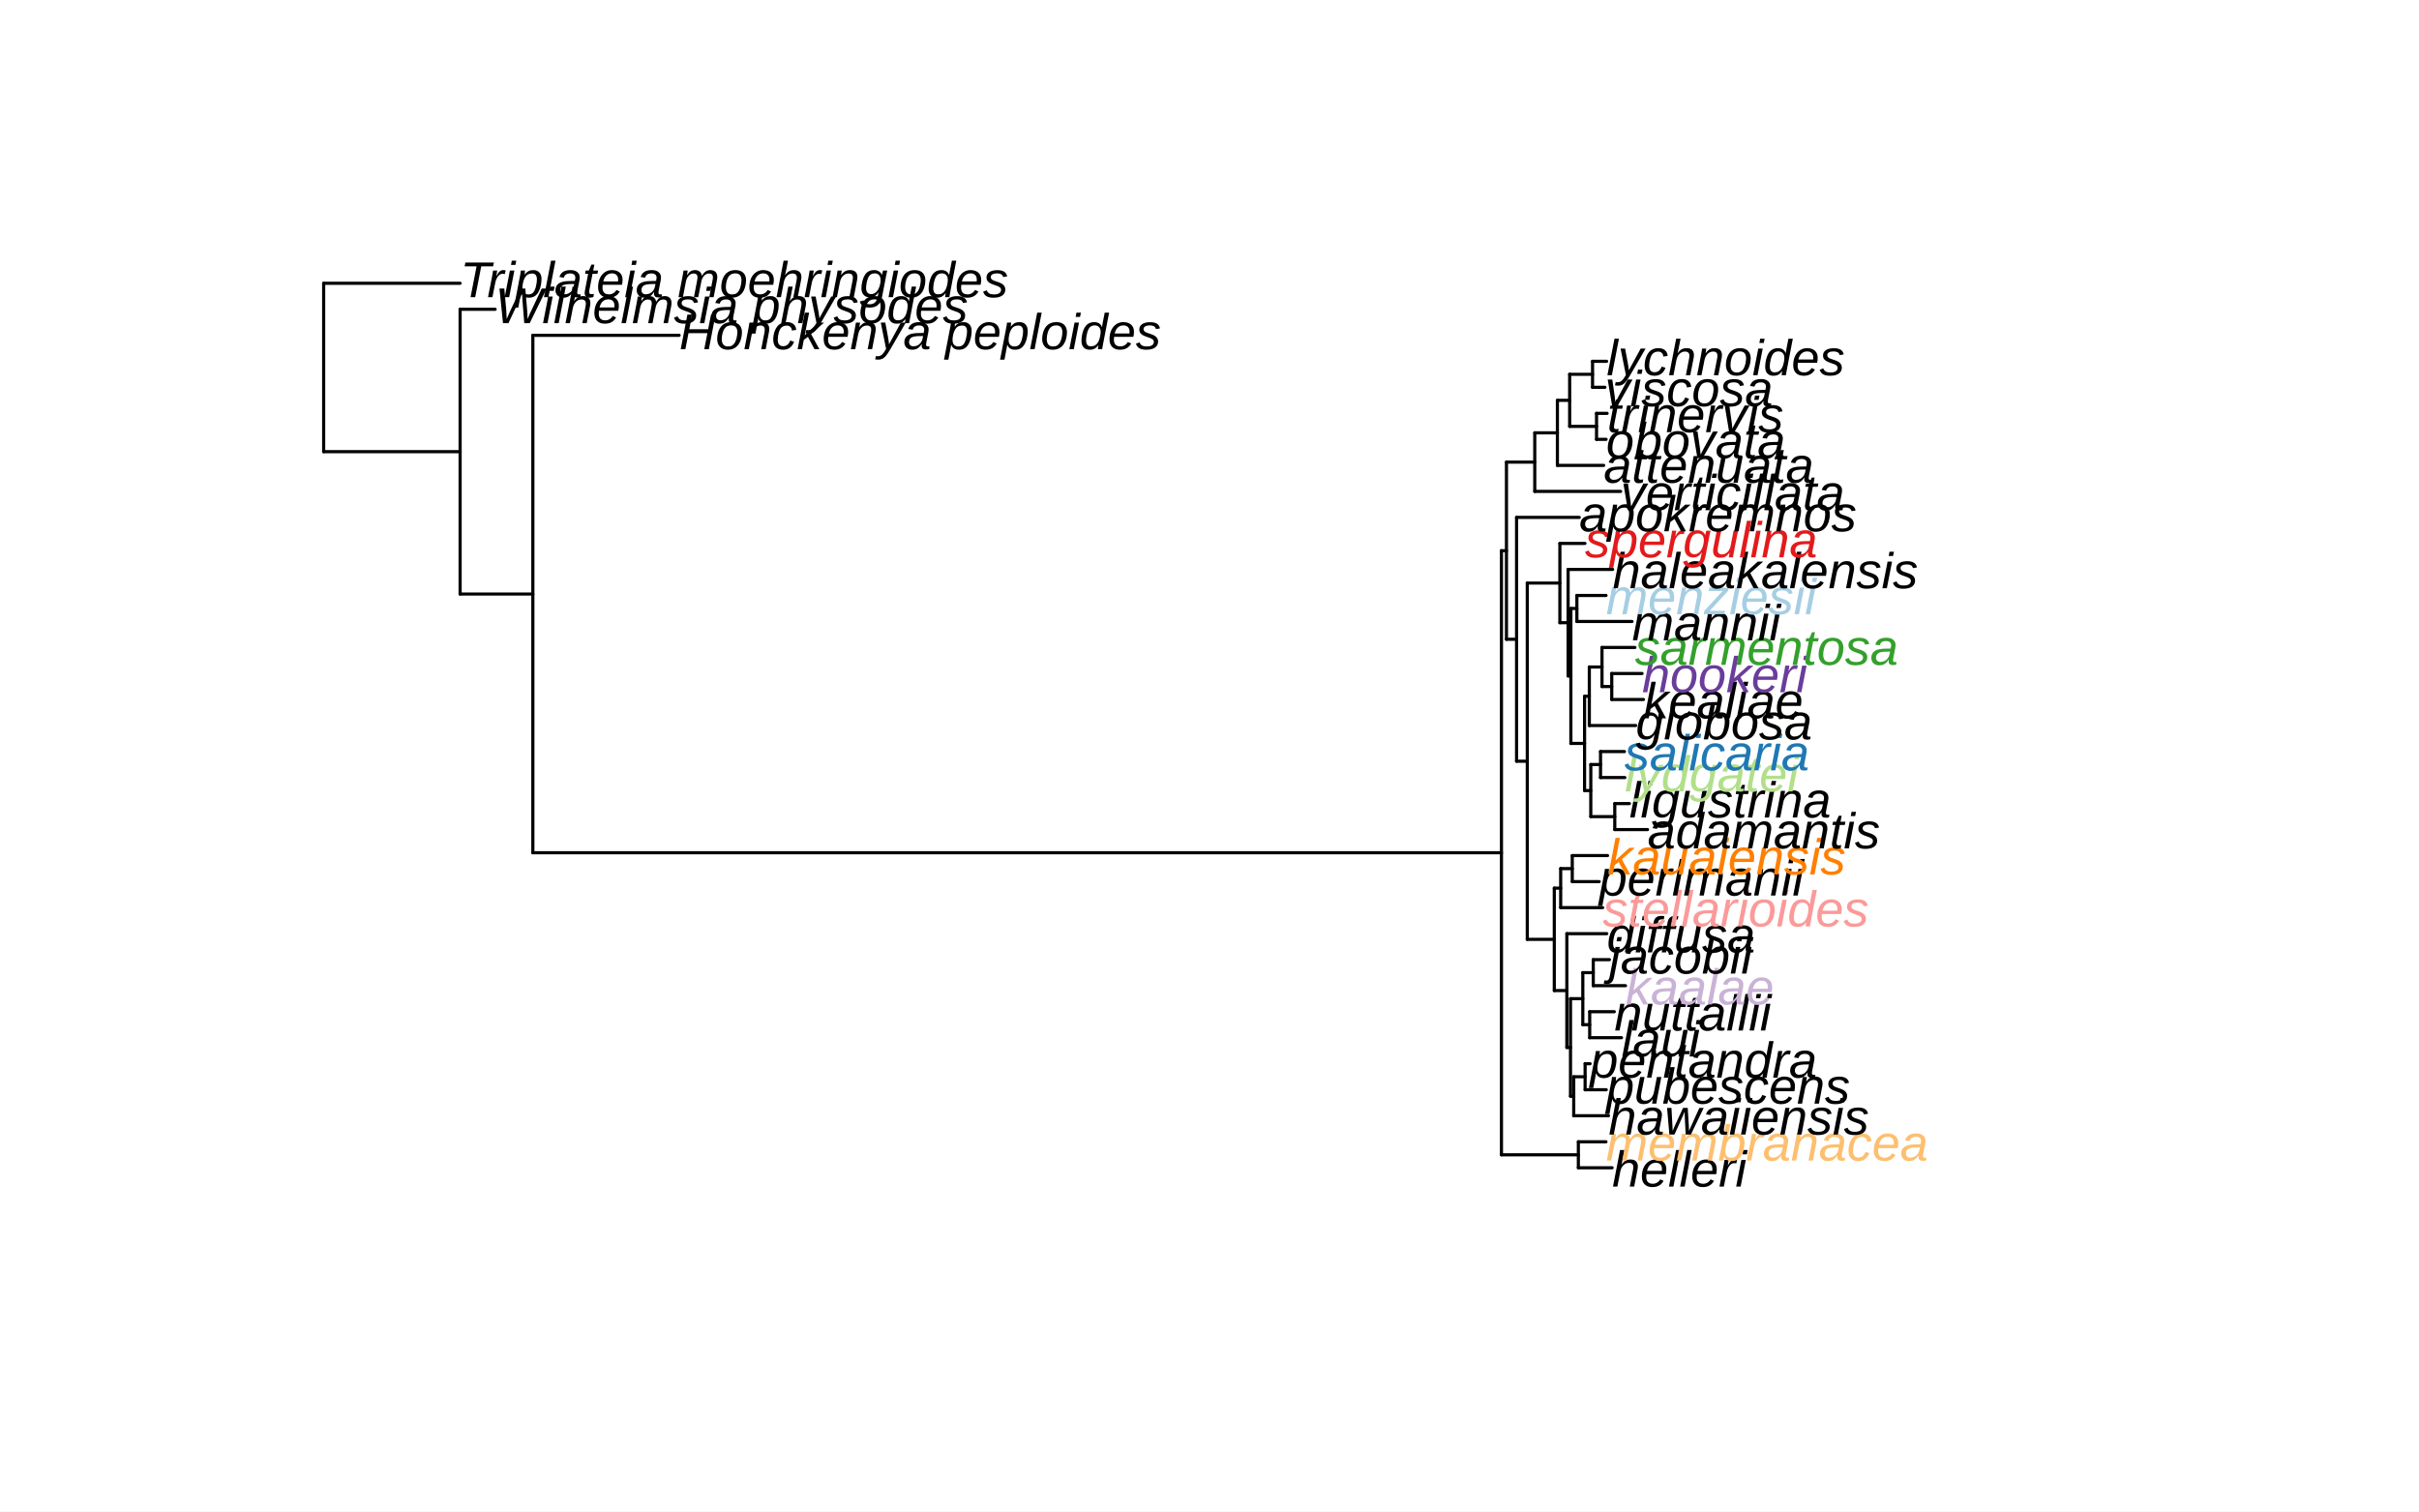
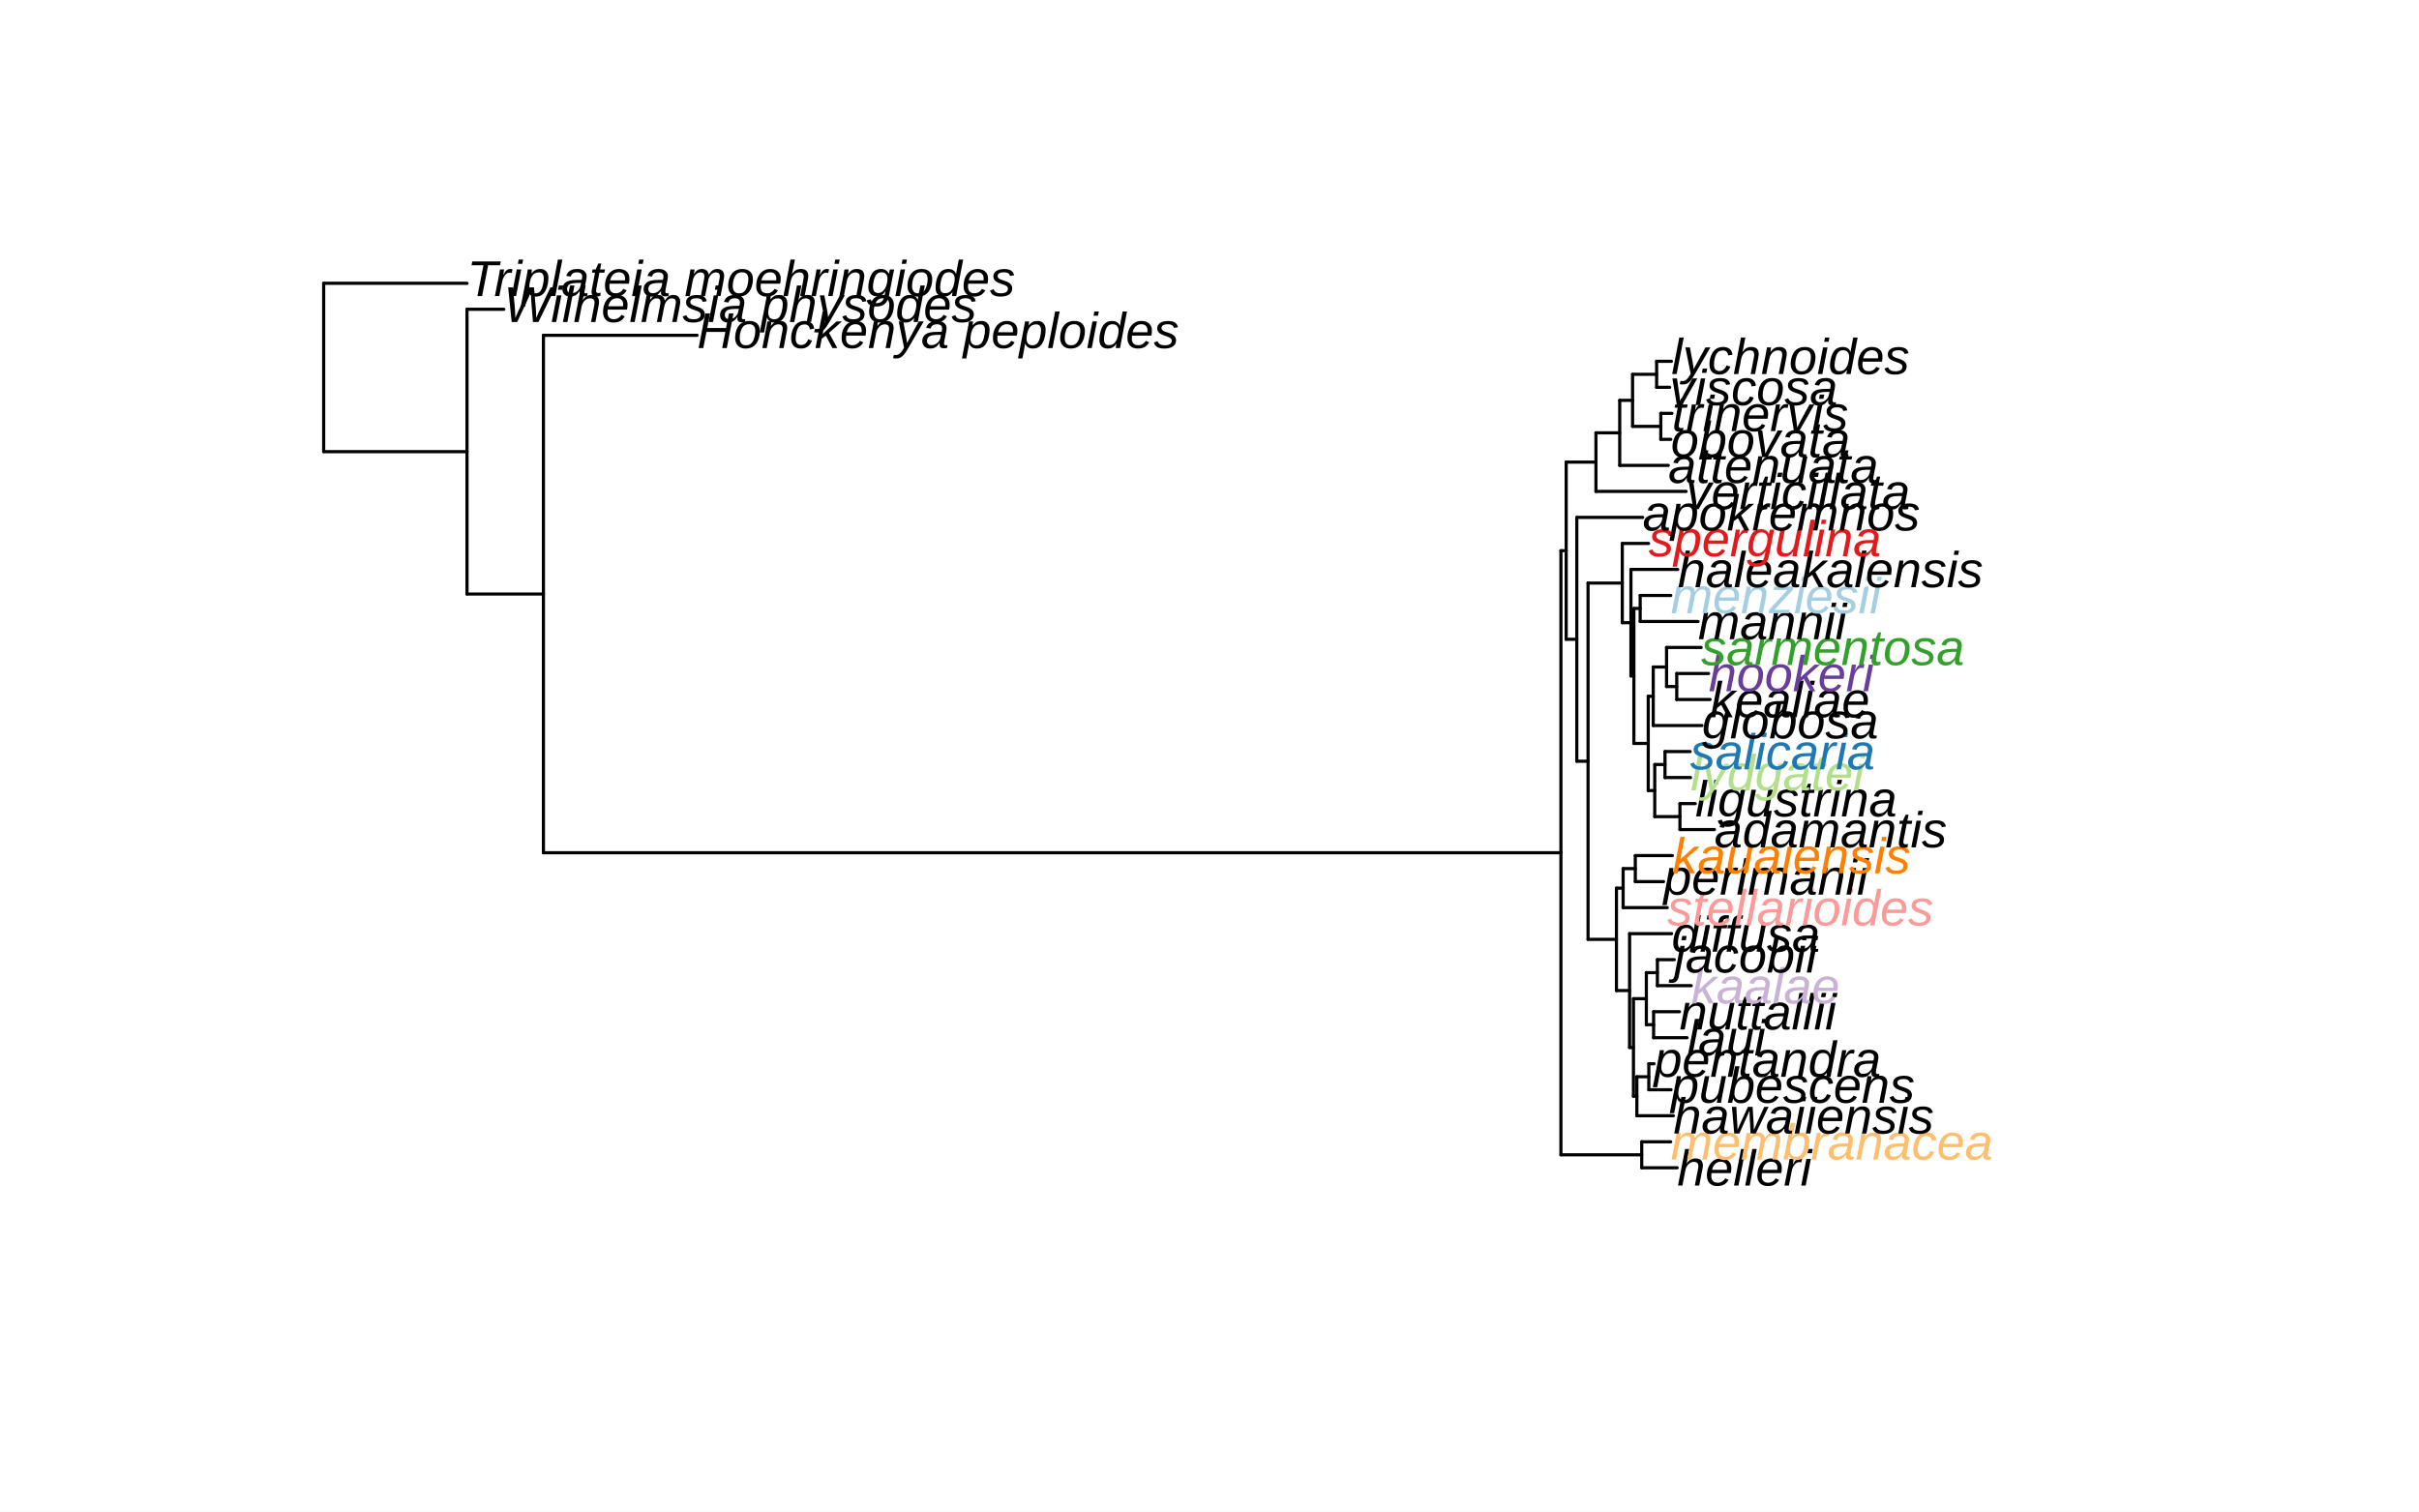
- <svg xmlns="http://www.w3.org/2000/svg" class="svglite" width="576.00pt" height="360.00pt" viewBox="0 0 576.00 360.00">
-   <defs>
-     <style type="text/css">
+ <svg xmlns="http://www.w3.org/2000/svg" width="576.00pt" height="360.00pt" viewBox="0 0 576.00 360.00">
+   <g class="svglite">
+     <defs>
+       <style type="text/css">
    .svglite line, .svglite polyline, .svglite polygon, .svglite path, .svglite rect, .svglite circle {
      fill: none;
      stroke: #000000;
      stroke-linecap: round;
      stroke-linejoin: round;
      stroke-miterlimit: 10.00;
    }
    .svglite text {
      white-space: pre;
    }
+     .svglite g.glyphgroup path {
+       fill: inherit;
+       stroke: none;
+     }
  </style>
-   </defs>
-   <rect width="100%" height="100%" style="stroke: none; fill: #FFFFFF;" />
-   <defs>
-     <clipPath id="cpMC4wMHw1NzYuMDB8MC4wMHwzNjAuMDA=">
-       <rect x="0.00" y="0.00" width="576.00" height="360.00" />
-     </clipPath>
-   </defs>
-   <g clip-path="url(#cpMC4wMHw1NzYuMDB8MC4wMHwzNjAuMDA=)">
+     </defs>
+     <rect width="100%" height="100%" style="stroke: none; fill: #FFFFFF;" />
+     <defs>
+       <clipPath id="cpMC4wMHw1NzYuMDB8MC4wMHwzNjAuMDA=">
+         <rect x="0.00" y="0.00" width="576.00" height="360.00" />
+       </clipPath>
+     </defs>
+     <g clip-path="url(#cpMC4wMHw1NzYuMDB8MC4wMHwzNjAuMDA=)">
</g>
-   <defs>
-     <clipPath id="cpNTkuMDR8NTQ1Ljc2fDU5LjA0fDI4Ni41Ng==">
-       <rect x="59.04" y="59.04" width="486.72" height="227.52" />
-     </clipPath>
-   </defs>
-   <g clip-path="url(#cpNTkuMDR8NTQ1Ljc2fDU5LjA0fDI4Ni41Ng==)">
-     <line x1="77.07" y1="107.57" x2="109.56" y2="107.57" style="stroke-width: 0.75;" />
-     <line x1="109.56" y1="141.48" x2="126.88" y2="141.48" style="stroke-width: 0.75;" />
-     <line x1="126.88" y1="203.10" x2="357.52" y2="203.10" style="stroke-width: 0.75;" />
-     <line x1="357.52" y1="275.04" x2="375.83" y2="275.04" style="stroke-width: 0.75;" />
-     <line x1="375.83" y1="278.13" x2="383.87" y2="278.13" style="stroke-width: 0.75;" />
-     <line x1="375.83" y1="271.94" x2="382.41" y2="271.94" style="stroke-width: 0.75;" />
-     <line x1="357.52" y1="131.16" x2="358.71" y2="131.16" style="stroke-width: 0.75;" />
-     <line x1="358.71" y1="152.26" x2="361.12" y2="152.26" style="stroke-width: 0.75;" />
-     <line x1="361.12" y1="181.30" x2="363.67" y2="181.30" style="stroke-width: 0.75;" />
-     <line x1="363.67" y1="223.72" x2="370.10" y2="223.72" style="stroke-width: 0.75;" />
-     <line x1="370.10" y1="235.92" x2="373.09" y2="235.92" style="stroke-width: 0.75;" />
-     <line x1="373.09" y1="249.48" x2="373.96" y2="249.48" style="stroke-width: 0.75;" />
-     <line x1="373.96" y1="261.09" x2="374.73" y2="261.09" style="stroke-width: 0.75;" />
-     <line x1="374.73" y1="265.74" x2="383.01" y2="265.74" style="stroke-width: 0.75;" />
-     <line x1="374.73" y1="256.45" x2="377.44" y2="256.45" style="stroke-width: 0.75;" />
-     <line x1="377.44" y1="259.55" x2="382.48" y2="259.55" style="stroke-width: 0.75;" />
-     <line x1="377.44" y1="253.35" x2="378.63" y2="253.35" style="stroke-width: 0.75;" />
-     <line x1="373.96" y1="237.86" x2="376.89" y2="237.86" style="stroke-width: 0.75;" />
-     <line x1="376.89" y1="244.05" x2="378.53" y2="244.05" style="stroke-width: 0.75;" />
-     <line x1="378.53" y1="247.15" x2="386.11" y2="247.15" style="stroke-width: 0.75;" />
-     <line x1="378.53" y1="240.96" x2="384.39" y2="240.96" style="stroke-width: 0.75;" />
-     <line x1="376.89" y1="231.66" x2="379.38" y2="231.66" style="stroke-width: 0.75;" />
-     <line x1="379.38" y1="234.76" x2="387.06" y2="234.76" style="stroke-width: 0.75;" />
-     <line x1="379.38" y1="228.56" x2="383.23" y2="228.56" style="stroke-width: 0.75;" />
-     <line x1="373.09" y1="222.37" x2="382.60" y2="222.37" style="stroke-width: 0.75;" />
-     <line x1="370.10" y1="211.53" x2="371.62" y2="211.53" style="stroke-width: 0.75;" />
-     <line x1="371.62" y1="216.17" x2="381.62" y2="216.17" style="stroke-width: 0.75;" />
-     <line x1="371.62" y1="206.88" x2="374.38" y2="206.88" style="stroke-width: 0.75;" />
-     <line x1="374.38" y1="209.98" x2="380.79" y2="209.98" style="stroke-width: 0.75;" />
-     <line x1="374.38" y1="203.78" x2="382.79" y2="203.78" style="stroke-width: 0.75;" />
-     <line x1="363.67" y1="138.87" x2="371.43" y2="138.87" style="stroke-width: 0.75;" />
-     <line x1="371.43" y1="148.31" x2="373.39" y2="148.31" style="stroke-width: 0.75;" />
-     <line x1="373.39" y1="160.99" x2="374.05" y2="160.99" style="stroke-width: 0.75;" />
-     <line x1="374.05" y1="177.06" x2="377.31" y2="177.06" style="stroke-width: 0.75;" />
-     <line x1="377.31" y1="188.29" x2="378.79" y2="188.29" style="stroke-width: 0.75;" />
-     <line x1="378.79" y1="194.49" x2="384.50" y2="194.49" style="stroke-width: 0.75;" />
-     <line x1="384.50" y1="197.58" x2="392.31" y2="197.58" style="stroke-width: 0.75;" />
-     <line x1="384.50" y1="191.39" x2="387.98" y2="191.39" style="stroke-width: 0.75;" />
-     <line x1="378.79" y1="182.09" x2="381.11" y2="182.09" style="stroke-width: 0.75;" />
-     <line x1="381.11" y1="185.19" x2="386.90" y2="185.19" style="stroke-width: 0.75;" />
-     <line x1="381.11" y1="179.00" x2="386.81" y2="179.00" style="stroke-width: 0.75;" />
-     <line x1="377.31" y1="165.83" x2="378.44" y2="165.83" style="stroke-width: 0.75;" />
-     <line x1="378.44" y1="172.80" x2="389.49" y2="172.80" style="stroke-width: 0.75;" />
-     <line x1="378.44" y1="158.86" x2="381.46" y2="158.86" style="stroke-width: 0.75;" />
-     <line x1="381.46" y1="163.51" x2="383.78" y2="163.51" style="stroke-width: 0.75;" />
-     <line x1="383.78" y1="166.60" x2="391.34" y2="166.60" style="stroke-width: 0.75;" />
-     <line x1="383.78" y1="160.41" x2="391.00" y2="160.41" style="stroke-width: 0.75;" />
-     <line x1="381.46" y1="154.21" x2="389.30" y2="154.21" style="stroke-width: 0.75;" />
-     <line x1="374.05" y1="144.92" x2="375.48" y2="144.92" style="stroke-width: 0.75;" />
-     <line x1="375.48" y1="148.02" x2="388.61" y2="148.02" style="stroke-width: 0.75;" />
-     <line x1="375.48" y1="141.82" x2="382.42" y2="141.82" style="stroke-width: 0.75;" />
-     <line x1="373.39" y1="135.62" x2="383.99" y2="135.62" style="stroke-width: 0.75;" />
-     <line x1="371.43" y1="129.43" x2="377.40" y2="129.43" style="stroke-width: 0.75;" />
-     <line x1="361.12" y1="123.23" x2="376.05" y2="123.23" style="stroke-width: 0.75;" />
-     <line x1="358.71" y1="110.06" x2="365.45" y2="110.06" style="stroke-width: 0.75;" />
-     <line x1="365.45" y1="117.04" x2="385.90" y2="117.04" style="stroke-width: 0.75;" />
-     <line x1="365.45" y1="103.09" x2="370.84" y2="103.09" style="stroke-width: 0.75;" />
-     <line x1="370.84" y1="110.84" x2="381.86" y2="110.84" style="stroke-width: 0.75;" />
-     <line x1="370.84" y1="95.35" x2="373.76" y2="95.35" style="stroke-width: 0.75;" />
-     <line x1="373.76" y1="101.55" x2="380.16" y2="101.55" style="stroke-width: 0.75;" />
-     <line x1="380.16" y1="104.64" x2="382.44" y2="104.64" style="stroke-width: 0.75;" />
-     <line x1="380.16" y1="98.45" x2="382.68" y2="98.45" style="stroke-width: 0.75;" />
-     <line x1="373.76" y1="89.15" x2="379.21" y2="89.15" style="stroke-width: 0.75;" />
-     <line x1="379.21" y1="92.25" x2="382.16" y2="92.25" style="stroke-width: 0.75;" />
-     <line x1="379.21" y1="86.05" x2="382.56" y2="86.05" style="stroke-width: 0.75;" />
-     <line x1="126.88" y1="79.86" x2="161.71" y2="79.86" style="stroke-width: 0.75;" />
-     <line x1="109.56" y1="73.66" x2="117.90" y2="73.66" style="stroke-width: 0.75;" />
-     <line x1="77.07" y1="67.47" x2="109.56" y2="67.47" style="stroke-width: 0.75;" />
-     <line x1="77.07" y1="107.57" x2="77.07" y2="67.47" style="stroke-width: 0.75;" />
-     <line x1="109.56" y1="141.48" x2="109.56" y2="73.66" style="stroke-width: 0.75;" />
-     <line x1="126.88" y1="203.10" x2="126.88" y2="79.86" style="stroke-width: 0.75;" />
-     <line x1="357.52" y1="275.04" x2="357.52" y2="131.16" style="stroke-width: 0.75;" />
-     <line x1="375.83" y1="278.13" x2="375.83" y2="271.94" style="stroke-width: 0.75;" />
-     <line x1="358.71" y1="152.26" x2="358.71" y2="110.06" style="stroke-width: 0.75;" />
-     <line x1="361.12" y1="181.30" x2="361.12" y2="123.23" style="stroke-width: 0.75;" />
-     <line x1="363.67" y1="223.72" x2="363.67" y2="138.87" style="stroke-width: 0.75;" />
-     <line x1="370.10" y1="235.92" x2="370.10" y2="211.53" style="stroke-width: 0.75;" />
-     <line x1="373.09" y1="249.48" x2="373.09" y2="222.37" style="stroke-width: 0.75;" />
-     <line x1="373.96" y1="261.09" x2="373.96" y2="237.86" style="stroke-width: 0.75;" />
-     <line x1="374.73" y1="265.74" x2="374.73" y2="256.45" style="stroke-width: 0.75;" />
-     <line x1="377.44" y1="259.55" x2="377.44" y2="253.35" style="stroke-width: 0.75;" />
-     <line x1="376.89" y1="244.05" x2="376.89" y2="231.66" style="stroke-width: 0.75;" />
-     <line x1="378.53" y1="247.15" x2="378.53" y2="240.96" style="stroke-width: 0.75;" />
-     <line x1="379.38" y1="234.76" x2="379.38" y2="228.56" style="stroke-width: 0.75;" />
-     <line x1="371.62" y1="216.17" x2="371.62" y2="206.88" style="stroke-width: 0.75;" />
-     <line x1="374.38" y1="209.98" x2="374.38" y2="203.78" style="stroke-width: 0.75;" />
-     <line x1="371.43" y1="148.31" x2="371.43" y2="129.43" style="stroke-width: 0.75;" />
-     <line x1="373.39" y1="160.99" x2="373.39" y2="135.62" style="stroke-width: 0.75;" />
-     <line x1="374.05" y1="177.06" x2="374.05" y2="144.92" style="stroke-width: 0.75;" />
-     <line x1="377.31" y1="188.29" x2="377.31" y2="165.83" style="stroke-width: 0.75;" />
-     <line x1="378.79" y1="194.49" x2="378.79" y2="182.09" style="stroke-width: 0.75;" />
-     <line x1="384.50" y1="197.58" x2="384.50" y2="191.39" style="stroke-width: 0.75;" />
-     <line x1="381.11" y1="185.19" x2="381.11" y2="179.00" style="stroke-width: 0.75;" />
-     <line x1="378.44" y1="172.80" x2="378.44" y2="158.86" style="stroke-width: 0.75;" />
-     <line x1="381.46" y1="163.51" x2="381.46" y2="154.21" style="stroke-width: 0.75;" />
-     <line x1="383.78" y1="166.60" x2="383.78" y2="160.41" style="stroke-width: 0.75;" />
-     <line x1="375.48" y1="148.02" x2="375.48" y2="141.82" style="stroke-width: 0.75;" />
-     <line x1="365.45" y1="117.04" x2="365.45" y2="103.09" style="stroke-width: 0.75;" />
-     <line x1="370.84" y1="110.84" x2="370.84" y2="95.35" style="stroke-width: 0.75;" />
-     <line x1="373.76" y1="101.55" x2="373.76" y2="89.15" style="stroke-width: 0.75;" />
-     <line x1="380.16" y1="104.64" x2="380.16" y2="98.45" style="stroke-width: 0.75;" />
-     <line x1="379.21" y1="92.25" x2="379.21" y2="86.05" style="stroke-width: 0.75;" />
-     <text x="383.87" y="282.61" style="font-size: 12.00px; font-style: italic; font-family: &quot;Arial&quot;;">helleri</text>
-     <text x="382.41" y="276.41" style="font-size: 12.00px; font-style: italic;fill: #FDBF6F; font-family: &quot;Arial&quot;;">membranacea</text>
-     <text x="383.01" y="270.22" style="font-size: 12.00px; font-style: italic; font-family: &quot;Arial&quot;;">hawaiiensis</text>
-     <text x="382.48" y="262.86" style="font-size: 12.00px; font-style: italic; font-family: &quot;Arial&quot;;">pubescens</text>
-     <text x="378.63" y="256.66" style="font-size: 12.00px; font-style: italic; font-family: &quot;Arial&quot;;">pentandra</text>
-     <text x="386.11" y="251.63" style="font-size: 12.00px; font-style: italic; font-family: &quot;Arial&quot;;">laui</text>
-     <text x="384.39" y="245.43" style="font-size: 12.00px; font-style: italic; font-family: &quot;Arial&quot;;">nuttallii</text>
-     <text x="387.06" y="239.24" style="font-size: 12.00px; font-style: italic;fill: #CAB2D6; font-family: &quot;Arial&quot;;">kaalae</text>
-     <text x="383.23" y="231.88" style="font-size: 12.00px; font-style: italic; font-family: &quot;Arial&quot;;">jacobii</text>
-     <text x="382.60" y="226.84" style="font-size: 12.00px; font-style: italic; font-family: &quot;Arial&quot;;">diffusa</text>
-     <text x="381.62" y="220.65" style="font-size: 12.00px; font-style: italic;fill: #FB9A99; font-family: &quot;Arial&quot;;">stellarioides</text>
-     <text x="380.79" y="213.29" style="font-size: 12.00px; font-style: italic; font-family: &quot;Arial&quot;;">perlmanii</text>
-     <text x="382.79" y="208.26" style="font-size: 12.00px; font-style: italic;fill: #FF7F00; font-family: &quot;Arial&quot;;">kauaiensis</text>
-     <text x="392.31" y="202.06" style="font-size: 12.00px; font-style: italic; font-family: &quot;Arial&quot;;">adamantis</text>
-     <text x="387.98" y="194.70" style="font-size: 12.00px; font-style: italic; font-family: &quot;Arial&quot;;">ligustrina</text>
-     <text x="386.90" y="188.50" style="font-size: 12.00px; font-style: italic;fill: #B2DF8A; font-family: &quot;Arial&quot;;">lydgatei</text>
-     <text x="386.81" y="183.47" style="font-size: 12.00px; font-style: italic;fill: #1F78B4; font-family: &quot;Arial&quot;;">salicaria</text>
-     <text x="389.49" y="176.11" style="font-size: 12.00px; font-style: italic; font-family: &quot;Arial&quot;;">globosa</text>
-     <text x="391.34" y="171.08" style="font-size: 12.00px; font-style: italic; font-family: &quot;Arial&quot;;">kealiae</text>
-     <text x="391.00" y="164.88" style="font-size: 12.00px; font-style: italic;fill: #6A3D9A; font-family: &quot;Arial&quot;;">hookeri</text>
-     <text x="389.30" y="158.34" style="font-size: 12.00px; font-style: italic;fill: #33A02C; font-family: &quot;Arial&quot;;">sarmentosa</text>
-     <text x="388.61" y="152.49" style="font-size: 12.00px; font-style: italic; font-family: &quot;Arial&quot;;">mannii</text>
-     <text x="382.42" y="146.29" style="font-size: 12.00px; font-style: italic;fill: #A6CEE3; font-family: &quot;Arial&quot;;">menziesii</text>
-     <text x="383.99" y="140.10" style="font-size: 12.00px; font-style: italic; font-family: &quot;Arial&quot;;">haleakalensis</text>
-     <text x="377.40" y="132.74" style="font-size: 12.00px; font-style: italic;fill: #E31A1C; font-family: &quot;Arial&quot;;">spergulina</text>
-     <text x="376.05" y="126.54" style="font-size: 12.00px; font-style: italic; font-family: &quot;Arial&quot;;">apokremnos</text>
-     <text x="385.90" y="121.51" style="font-size: 12.00px; font-style: italic; font-family: &quot;Arial&quot;;">verticillata</text>
-     <text x="381.86" y="114.97" style="font-size: 12.00px; font-style: italic; font-family: &quot;Arial&quot;;">attenuata</text>
-     <text x="382.44" y="109.12" style="font-size: 12.00px; font-style: italic; font-family: &quot;Arial&quot;;">obovata</text>
-     <text x="382.68" y="102.92" style="font-size: 12.00px; font-style: italic; font-family: &quot;Arial&quot;;">trinervis</text>
-     <text x="382.16" y="96.73" style="font-size: 12.00px; font-style: italic; font-family: &quot;Arial&quot;;">viscosa</text>
-     <text x="382.56" y="89.37" style="font-size: 12.00px; font-style: italic; font-family: &quot;Arial&quot;;">lychnoides</text>
-     <text x="161.71" y="83.17" style="font-size: 12.00px; font-style: italic; font-family: &quot;Arial&quot;;">Honckenya peploides</text>
-     <text x="117.90" y="76.97" style="font-size: 12.00px; font-style: italic; font-family: &quot;Arial&quot;;">Wilhelmsia physodes</text>
-     <text x="109.56" y="70.78" style="font-size: 12.00px; font-style: italic; font-family: &quot;Arial&quot;;">Triplateia moehringiodes</text>
+     <defs>
+       <clipPath id="cpNTkuMDR8NTQ1Ljc2fDU5LjA0fDI4Ni41Ng==">
+         <rect x="59.04" y="59.04" width="486.72" height="227.52" />
+       </clipPath>
+     </defs>
+     <g clip-path="url(#cpNTkuMDR8NTQ1Ljc2fDU5LjA0fDI4Ni41Ng==)">
+       <line x1="77.07" y1="107.57" x2="111.20" y2="107.57" style="stroke-width: 0.75;" />
+       <line x1="111.20" y1="141.48" x2="129.40" y2="141.48" style="stroke-width: 0.75;" />
+       <line x1="129.40" y1="203.10" x2="371.68" y2="203.10" style="stroke-width: 0.75;" />
+       <line x1="371.68" y1="275.04" x2="390.92" y2="275.04" style="stroke-width: 0.75;" />
+       <line x1="390.92" y1="278.13" x2="399.36" y2="278.13" style="stroke-width: 0.75;" />
+       <line x1="390.92" y1="271.94" x2="397.83" y2="271.94" style="stroke-width: 0.75;" />
+       <line x1="371.68" y1="131.16" x2="372.93" y2="131.16" style="stroke-width: 0.75;" />
+       <line x1="372.93" y1="152.26" x2="375.46" y2="152.26" style="stroke-width: 0.75;" />
+       <line x1="375.46" y1="181.30" x2="378.14" y2="181.30" style="stroke-width: 0.75;" />
+       <line x1="378.14" y1="223.72" x2="384.90" y2="223.72" style="stroke-width: 0.75;" />
+       <line x1="384.90" y1="235.92" x2="388.03" y2="235.92" style="stroke-width: 0.75;" />
+       <line x1="388.03" y1="249.48" x2="388.95" y2="249.48" style="stroke-width: 0.75;" />
+       <line x1="388.95" y1="261.09" x2="389.76" y2="261.09" style="stroke-width: 0.75;" />
+       <line x1="389.76" y1="265.74" x2="398.46" y2="265.74" style="stroke-width: 0.75;" />
+       <line x1="389.76" y1="256.45" x2="392.61" y2="256.45" style="stroke-width: 0.75;" />
+       <line x1="392.61" y1="259.55" x2="397.90" y2="259.55" style="stroke-width: 0.75;" />
+       <line x1="392.61" y1="253.35" x2="393.86" y2="253.35" style="stroke-width: 0.75;" />
+       <line x1="388.95" y1="237.86" x2="392.02" y2="237.86" style="stroke-width: 0.75;" />
+       <line x1="392.02" y1="244.05" x2="393.75" y2="244.05" style="stroke-width: 0.75;" />
+       <line x1="393.75" y1="247.15" x2="401.71" y2="247.15" style="stroke-width: 0.75;" />
+       <line x1="393.75" y1="240.96" x2="399.90" y2="240.96" style="stroke-width: 0.75;" />
+       <line x1="392.02" y1="231.66" x2="394.65" y2="231.66" style="stroke-width: 0.75;" />
+       <line x1="394.65" y1="234.76" x2="402.71" y2="234.76" style="stroke-width: 0.75;" />
+       <line x1="394.65" y1="228.56" x2="398.68" y2="228.56" style="stroke-width: 0.75;" />
+       <line x1="388.03" y1="222.37" x2="398.03" y2="222.37" style="stroke-width: 0.75;" />
+       <line x1="384.90" y1="211.53" x2="386.49" y2="211.53" style="stroke-width: 0.75;" />
+       <line x1="386.49" y1="216.17" x2="397.00" y2="216.17" style="stroke-width: 0.75;" />
+       <line x1="386.49" y1="206.88" x2="389.39" y2="206.88" style="stroke-width: 0.75;" />
+       <line x1="389.39" y1="209.98" x2="396.13" y2="209.98" style="stroke-width: 0.75;" />
+       <line x1="389.39" y1="203.78" x2="398.23" y2="203.78" style="stroke-width: 0.75;" />
+       <line x1="378.14" y1="138.87" x2="386.29" y2="138.87" style="stroke-width: 0.75;" />
+       <line x1="386.29" y1="148.31" x2="388.35" y2="148.31" style="stroke-width: 0.75;" />
+       <line x1="388.35" y1="160.99" x2="389.05" y2="160.99" style="stroke-width: 0.75;" />
+       <line x1="389.05" y1="177.06" x2="392.47" y2="177.06" style="stroke-width: 0.75;" />
+       <line x1="392.47" y1="188.29" x2="394.02" y2="188.29" style="stroke-width: 0.75;" />
+       <line x1="394.02" y1="194.49" x2="400.02" y2="194.49" style="stroke-width: 0.75;" />
+       <line x1="400.02" y1="197.58" x2="408.23" y2="197.58" style="stroke-width: 0.75;" />
+       <line x1="400.02" y1="191.39" x2="403.68" y2="191.39" style="stroke-width: 0.75;" />
+       <line x1="394.02" y1="182.09" x2="396.46" y2="182.09" style="stroke-width: 0.75;" />
+       <line x1="396.46" y1="185.19" x2="402.55" y2="185.19" style="stroke-width: 0.75;" />
+       <line x1="396.46" y1="179.00" x2="402.45" y2="179.00" style="stroke-width: 0.75;" />
+       <line x1="392.47" y1="165.83" x2="393.66" y2="165.83" style="stroke-width: 0.75;" />
+       <line x1="393.66" y1="172.80" x2="405.26" y2="172.80" style="stroke-width: 0.75;" />
+       <line x1="393.66" y1="158.86" x2="396.83" y2="158.86" style="stroke-width: 0.75;" />
+       <line x1="396.83" y1="163.51" x2="399.26" y2="163.51" style="stroke-width: 0.75;" />
+       <line x1="399.26" y1="166.60" x2="407.20" y2="166.60" style="stroke-width: 0.75;" />
+       <line x1="399.26" y1="160.41" x2="406.85" y2="160.41" style="stroke-width: 0.75;" />
+       <line x1="396.83" y1="154.21" x2="405.07" y2="154.21" style="stroke-width: 0.75;" />
+       <line x1="389.05" y1="144.92" x2="390.55" y2="144.92" style="stroke-width: 0.75;" />
+       <line x1="390.55" y1="148.02" x2="404.33" y2="148.02" style="stroke-width: 0.75;" />
+       <line x1="390.55" y1="141.82" x2="397.84" y2="141.82" style="stroke-width: 0.75;" />
+       <line x1="388.35" y1="135.62" x2="399.49" y2="135.62" style="stroke-width: 0.75;" />
+       <line x1="386.29" y1="129.43" x2="392.56" y2="129.43" style="stroke-width: 0.75;" />
+       <line x1="375.46" y1="123.23" x2="391.15" y2="123.23" style="stroke-width: 0.75;" />
+       <line x1="372.93" y1="110.06" x2="380.02" y2="110.06" style="stroke-width: 0.75;" />
+       <line x1="380.02" y1="117.04" x2="401.49" y2="117.04" style="stroke-width: 0.75;" />
+       <line x1="380.02" y1="103.09" x2="385.68" y2="103.09" style="stroke-width: 0.75;" />
+       <line x1="385.68" y1="110.84" x2="397.25" y2="110.84" style="stroke-width: 0.75;" />
+       <line x1="385.68" y1="95.35" x2="388.74" y2="95.35" style="stroke-width: 0.75;" />
+       <line x1="388.74" y1="101.55" x2="395.46" y2="101.55" style="stroke-width: 0.75;" />
+       <line x1="395.46" y1="104.64" x2="397.85" y2="104.64" style="stroke-width: 0.75;" />
+       <line x1="395.46" y1="98.45" x2="398.11" y2="98.45" style="stroke-width: 0.75;" />
+       <line x1="388.74" y1="89.15" x2="394.47" y2="89.15" style="stroke-width: 0.75;" />
+       <line x1="394.47" y1="92.25" x2="397.57" y2="92.25" style="stroke-width: 0.75;" />
+       <line x1="394.47" y1="86.05" x2="397.99" y2="86.05" style="stroke-width: 0.75;" />
+       <line x1="129.40" y1="79.86" x2="165.98" y2="79.86" style="stroke-width: 0.75;" />
+       <line x1="111.20" y1="73.66" x2="119.97" y2="73.66" style="stroke-width: 0.75;" />
+       <line x1="77.07" y1="67.47" x2="111.20" y2="67.47" style="stroke-width: 0.75;" />
+       <line x1="77.07" y1="107.57" x2="77.07" y2="67.47" style="stroke-width: 0.75;" />
+       <line x1="111.20" y1="141.48" x2="111.20" y2="73.66" style="stroke-width: 0.75;" />
+       <line x1="129.40" y1="203.10" x2="129.40" y2="79.86" style="stroke-width: 0.75;" />
+       <line x1="371.68" y1="275.04" x2="371.68" y2="131.16" style="stroke-width: 0.75;" />
+       <line x1="390.92" y1="278.13" x2="390.92" y2="271.94" style="stroke-width: 0.75;" />
+       <line x1="372.93" y1="152.26" x2="372.93" y2="110.06" style="stroke-width: 0.75;" />
+       <line x1="375.46" y1="181.30" x2="375.46" y2="123.23" style="stroke-width: 0.75;" />
+       <line x1="378.14" y1="223.72" x2="378.14" y2="138.87" style="stroke-width: 0.75;" />
+       <line x1="384.90" y1="235.92" x2="384.90" y2="211.53" style="stroke-width: 0.75;" />
+       <line x1="388.03" y1="249.48" x2="388.03" y2="222.37" style="stroke-width: 0.75;" />
+       <line x1="388.95" y1="261.09" x2="388.95" y2="237.86" style="stroke-width: 0.75;" />
+       <line x1="389.76" y1="265.74" x2="389.76" y2="256.45" style="stroke-width: 0.75;" />
+       <line x1="392.61" y1="259.55" x2="392.61" y2="253.35" style="stroke-width: 0.75;" />
+       <line x1="392.02" y1="244.05" x2="392.02" y2="231.66" style="stroke-width: 0.75;" />
+       <line x1="393.75" y1="247.15" x2="393.75" y2="240.96" style="stroke-width: 0.75;" />
+       <line x1="394.65" y1="234.76" x2="394.65" y2="228.56" style="stroke-width: 0.75;" />
+       <line x1="386.49" y1="216.17" x2="386.49" y2="206.88" style="stroke-width: 0.75;" />
+       <line x1="389.39" y1="209.98" x2="389.39" y2="203.78" style="stroke-width: 0.75;" />
+       <line x1="386.29" y1="148.31" x2="386.29" y2="129.43" style="stroke-width: 0.75;" />
+       <line x1="388.35" y1="160.99" x2="388.35" y2="135.62" style="stroke-width: 0.75;" />
+       <line x1="389.05" y1="177.06" x2="389.05" y2="144.92" style="stroke-width: 0.75;" />
+       <line x1="392.47" y1="188.29" x2="392.47" y2="165.83" style="stroke-width: 0.75;" />
+       <line x1="394.02" y1="194.49" x2="394.02" y2="182.09" style="stroke-width: 0.75;" />
+       <line x1="400.02" y1="197.58" x2="400.02" y2="191.39" style="stroke-width: 0.75;" />
+       <line x1="396.46" y1="185.19" x2="396.46" y2="179.00" style="stroke-width: 0.75;" />
+       <line x1="393.66" y1="172.80" x2="393.66" y2="158.86" style="stroke-width: 0.75;" />
+       <line x1="396.83" y1="163.51" x2="396.83" y2="154.21" style="stroke-width: 0.75;" />
+       <line x1="399.26" y1="166.60" x2="399.26" y2="160.41" style="stroke-width: 0.75;" />
+       <line x1="390.55" y1="148.02" x2="390.55" y2="141.82" style="stroke-width: 0.75;" />
+       <line x1="380.02" y1="117.04" x2="380.02" y2="103.09" style="stroke-width: 0.75;" />
+       <line x1="385.68" y1="110.84" x2="385.68" y2="95.35" style="stroke-width: 0.75;" />
+       <line x1="388.74" y1="101.55" x2="388.74" y2="89.15" style="stroke-width: 0.75;" />
+       <line x1="395.46" y1="104.64" x2="395.46" y2="98.45" style="stroke-width: 0.75;" />
+       <line x1="394.47" y1="92.25" x2="394.47" y2="86.05" style="stroke-width: 0.75;" />
+       <text x="399.36" y="282.36" style="font-size: 12.00px; font-style: italic; font-family: &quot;Arial&quot;;">helleri</text>
+       <text x="397.83" y="276.17" style="font-size: 12.00px; font-style: italic;fill: #FDBF6F; font-family: &quot;Arial&quot;;">membranacea</text>
+       <text x="398.46" y="269.97" style="font-size: 12.00px; font-style: italic; font-family: &quot;Arial&quot;;">hawaiiensis</text>
+       <text x="397.90" y="262.65" style="font-size: 12.00px; font-style: italic; font-family: &quot;Arial&quot;;">pubescens</text>
+       <text x="393.86" y="256.46" style="font-size: 12.00px; font-style: italic; font-family: &quot;Arial&quot;;">pentandra</text>
+       <text x="401.71" y="251.38" style="font-size: 12.00px; font-style: italic; font-family: &quot;Arial&quot;;">laui</text>
+       <text x="399.90" y="245.19" style="font-size: 12.00px; font-style: italic; font-family: &quot;Arial&quot;;">nuttallii</text>
+       <text x="402.71" y="238.99" style="font-size: 12.00px; font-style: italic;fill: #CAB2D6; font-family: &quot;Arial&quot;;">kaalae</text>
+       <text x="398.68" y="231.62" style="font-size: 12.00px; font-style: italic; font-family: &quot;Arial&quot;;">jacobii</text>
+       <text x="398.03" y="226.67" style="font-size: 12.00px; font-style: italic; font-family: &quot;Arial&quot;;">diffusa</text>
+       <text x="397.00" y="220.40" style="font-size: 12.00px; font-style: italic;fill: #FB9A99; font-family: &quot;Arial&quot;;">stellarioides</text>
+       <text x="396.13" y="213.08" style="font-size: 12.00px; font-style: italic; font-family: &quot;Arial&quot;;">perlmanii</text>
+       <text x="398.23" y="208.01" style="font-size: 12.00px; font-style: italic;fill: #FF7F00; font-family: &quot;Arial&quot;;">kauaiensis</text>
+       <text x="408.23" y="201.81" style="font-size: 12.00px; font-style: italic; font-family: &quot;Arial&quot;;">adamantis</text>
+       <text x="403.68" y="194.44" style="font-size: 12.00px; font-style: italic; font-family: &quot;Arial&quot;;">ligustrina</text>
+       <text x="402.55" y="188.23" style="font-size: 12.00px; font-style: italic;fill: #B2DF8A; font-family: &quot;Arial&quot;;">lydgatei</text>
+       <text x="402.45" y="183.23" style="font-size: 12.00px; font-style: italic;fill: #1F78B4; font-family: &quot;Arial&quot;;">salicaria</text>
+       <text x="405.26" y="175.86" style="font-size: 12.00px; font-style: italic; font-family: &quot;Arial&quot;;">globosa</text>
+       <text x="407.20" y="170.83" style="font-size: 12.00px; font-style: italic; font-family: &quot;Arial&quot;;">kealiae</text>
+       <text x="406.85" y="164.64" style="font-size: 12.00px; font-style: italic;fill: #6A3D9A; font-family: &quot;Arial&quot;;">hookeri</text>
+       <text x="405.07" y="158.39" style="font-size: 12.00px; font-style: italic;fill: #33A02C; font-family: &quot;Arial&quot;;">sarmentosa</text>
+       <text x="404.33" y="152.25" style="font-size: 12.00px; font-style: italic; font-family: &quot;Arial&quot;;">mannii</text>
+       <text x="397.84" y="146.05" style="font-size: 12.00px; font-style: italic;fill: #A6CEE3; font-family: &quot;Arial&quot;;">menziesii</text>
+       <text x="399.49" y="139.85" style="font-size: 12.00px; font-style: italic; font-family: &quot;Arial&quot;;">haleakalensis</text>
+       <text x="392.56" y="132.48" style="font-size: 12.00px; font-style: italic;fill: #E31A1C; font-family: &quot;Arial&quot;;">spergulina</text>
+       <text x="391.15" y="126.34" style="font-size: 12.00px; font-style: italic; font-family: &quot;Arial&quot;;">apokremnos</text>
+       <text x="401.49" y="121.27" style="font-size: 12.00px; font-style: italic; font-family: &quot;Arial&quot;;">verticillata</text>
+       <text x="397.25" y="115.02" style="font-size: 12.00px; font-style: italic; font-family: &quot;Arial&quot;;">attenuata</text>
+       <text x="397.85" y="108.87" style="font-size: 12.00px; font-style: italic; font-family: &quot;Arial&quot;;">obovata</text>
+       <text x="398.11" y="102.68" style="font-size: 12.00px; font-style: italic; font-family: &quot;Arial&quot;;">trinervis</text>
+       <text x="397.57" y="96.48" style="font-size: 12.00px; font-style: italic; font-family: &quot;Arial&quot;;">viscosa</text>
+       <text x="397.99" y="89.09" style="font-size: 12.00px; font-style: italic; font-family: &quot;Arial&quot;;">lychnoides</text>
+       <text x="165.98" y="82.89" style="font-size: 12.00px; font-style: italic; font-family: &quot;Arial&quot;;">Honckenya peploides</text>
+       <text x="119.97" y="76.70" style="font-size: 12.00px; font-style: italic; font-family: &quot;Arial&quot;;">Wilhelmsia physodes</text>
+       <text x="111.20" y="70.52" style="font-size: 12.00px; font-style: italic; font-family: &quot;Arial&quot;;">Triplateia moehringiodes</text>
+     </g>
  </g>
</svg>
